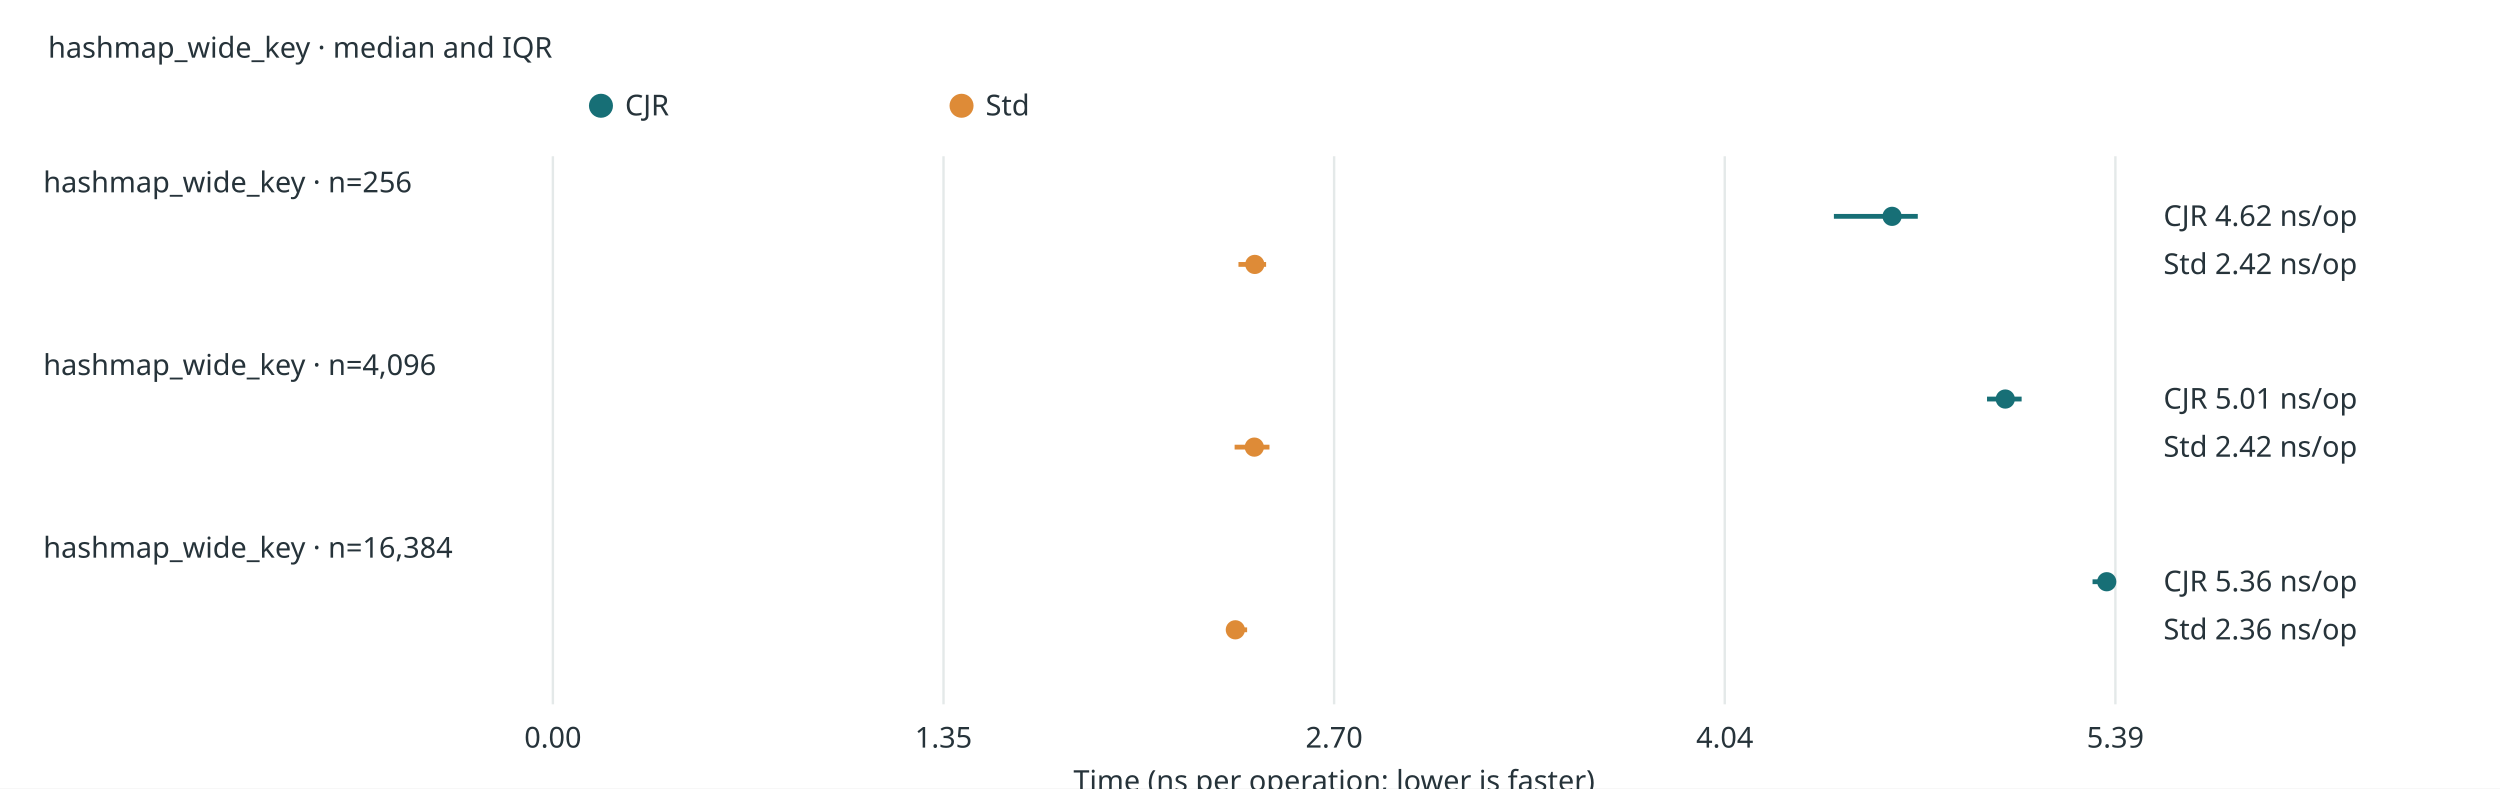
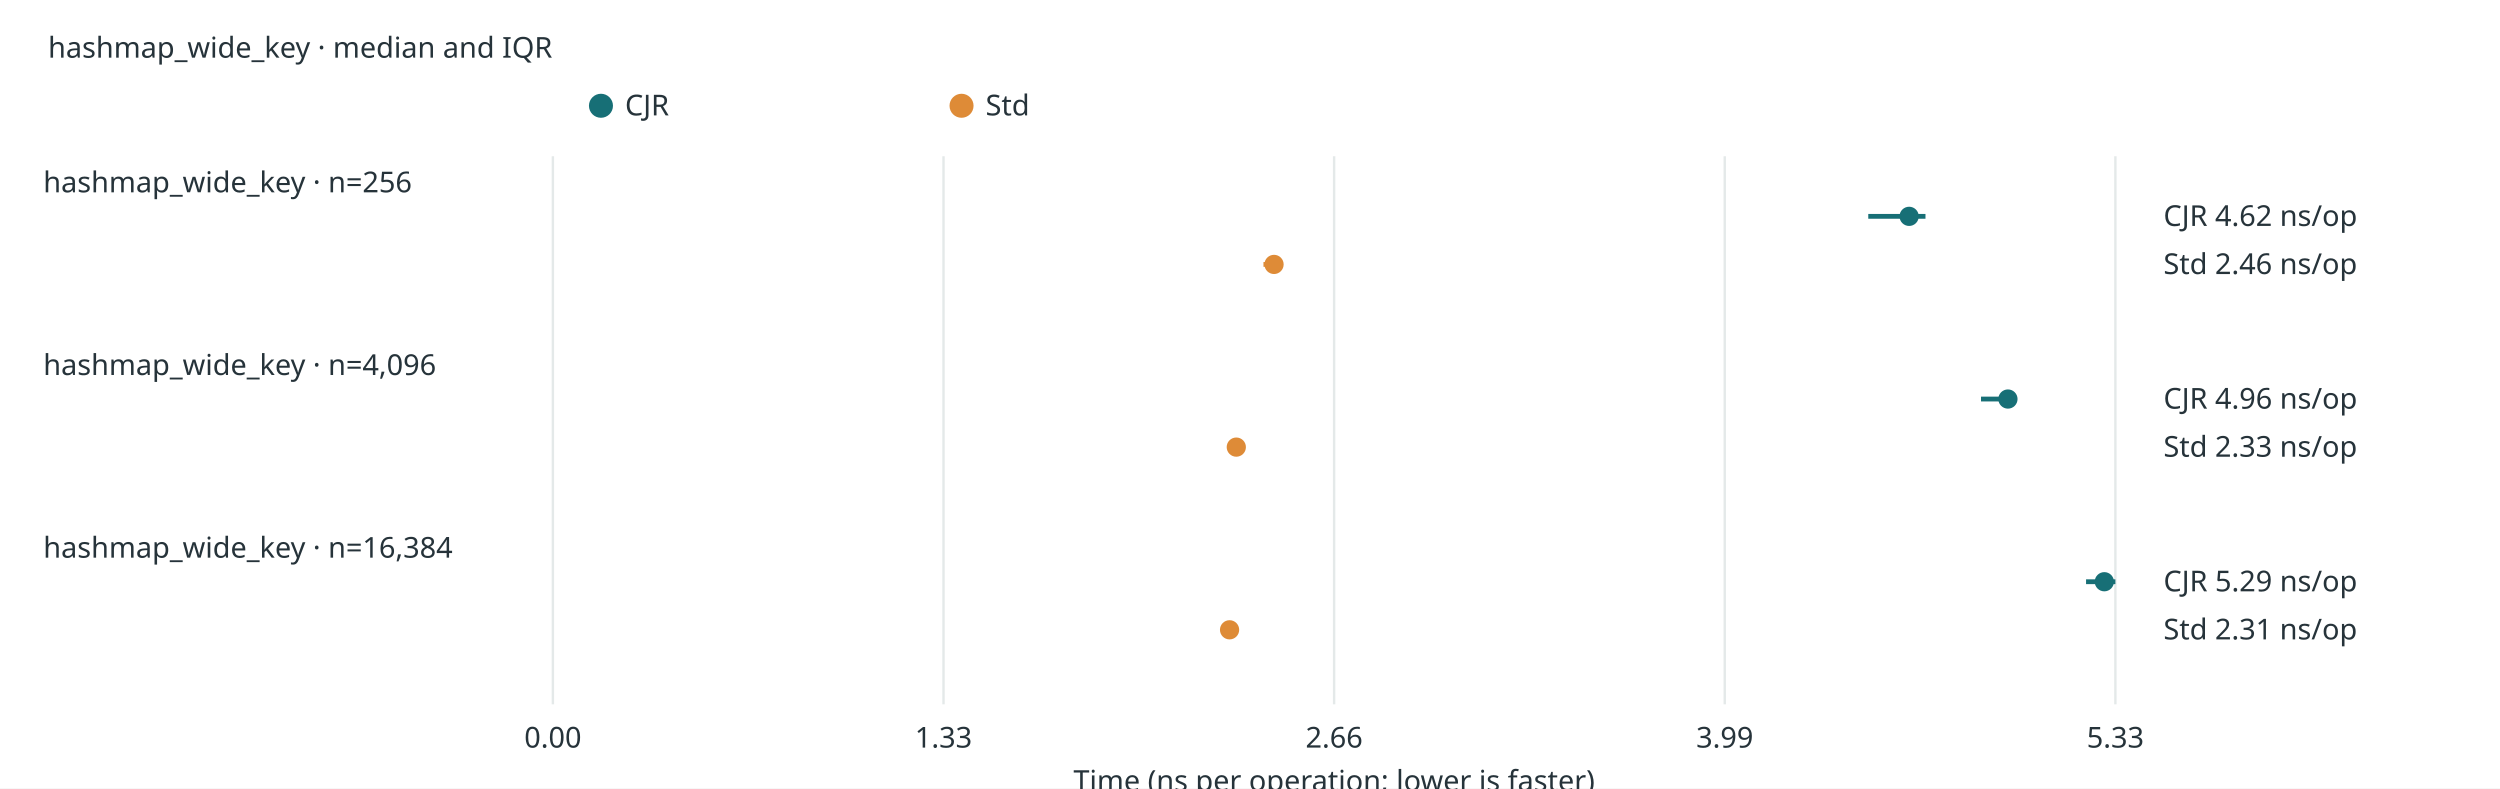
<svg xmlns="http://www.w3.org/2000/svg" viewBox="0 0 1040 328" role="img">
  <style>text{font:12px system-ui;fill:#26333a}.axis{stroke:#9aa7aa}.grid{stroke:#e4e9e9}</style>
  <rect width="100%" height="100%" fill="white" />
  <text x="20" y="24" font-size="17">hashmap_wide_key · median and IQR</text>
  <circle cx="250" cy="44" r="5" fill="#176f76" />
  <text x="260" y="48">CJR</text>
  <circle cx="400" cy="44" r="5" fill="#de8b37" />
  <text x="410" y="48">Std</text>
  <path d="M 230.0 65 V 293" class="grid" />
  <text x="230.0" y="311" text-anchor="middle">0.00</text>
  <path d="M 392.5 65 V 293" class="grid" />
-   <text x="392.5" y="311" text-anchor="middle">1.35</text>
+   <text x="392.5" y="311" text-anchor="middle">1.33</text>
  <path d="M 555.0 65 V 293" class="grid" />
-   <text x="555.0" y="311" text-anchor="middle">2.70</text>
+   <text x="555.0" y="311" text-anchor="middle">2.66</text>
  <path d="M 717.5 65 V 293" class="grid" />
-   <text x="717.5" y="311" text-anchor="middle">4.04</text>
+   <text x="717.5" y="311" text-anchor="middle">3.99</text>
  <path d="M 880.0 65 V 293" class="grid" />
-   <text x="880.0" y="311" text-anchor="middle">5.39</text>
+   <text x="880.0" y="311" text-anchor="middle">5.33</text>
  <text x="555" y="329" text-anchor="middle">Time (ns per operation; lower is faster)</text>
  <text x="18" y="80">hashmap_wide_key · n=256</text>
  <g>
-     <path d="M 762.9 90 H 797.8" stroke="#176f76" stroke-width="2" />
-     <circle cx="787.1" cy="90" r="4" fill="#176f76" />
+     <path d="M 777.2 90 H 801.0" stroke="#176f76" stroke-width="2" />
+     <circle cx="794.2" cy="90" r="4" fill="#176f76" />
    <text x="900" y="94">CJR 4.62 ns/op</text>
  </g>
  <g>
-     <path d="M 515.2 110 H 526.7" stroke="#de8b37" stroke-width="2" />
-     <circle cx="522.0" cy="110" r="4" fill="#de8b37" />
-     <text x="900" y="114">Std 2.42 ns/op</text>
+     <path d="M 525.6 110 H 532.0" stroke="#de8b37" stroke-width="2" />
+     <circle cx="530.0" cy="110" r="4" fill="#de8b37" />
+     <text x="900" y="114">Std 2.46 ns/op</text>
  </g>
  <text x="18" y="156">hashmap_wide_key · n=4,096</text>
  <g>
-     <path d="M 826.6 166 H 841.0" stroke="#176f76" stroke-width="2" />
-     <circle cx="834.2" cy="166" r="4" fill="#176f76" />
-     <text x="900" y="170">CJR 5.01 ns/op</text>
+     <path d="M 824.1 166 H 838.4" stroke="#176f76" stroke-width="2" />
+     <circle cx="835.3" cy="166" r="4" fill="#176f76" />
+     <text x="900" y="170">CJR 4.96 ns/op</text>
  </g>
  <g>
-     <path d="M 513.6 186 H 528.1" stroke="#de8b37" stroke-width="2" />
-     <circle cx="521.8" cy="186" r="4" fill="#de8b37" />
-     <text x="900" y="190">Std 2.42 ns/op</text>
+     <path d="M 513.1 186 H 515.7" stroke="#de8b37" stroke-width="2" />
+     <circle cx="514.3" cy="186" r="4" fill="#de8b37" />
+     <text x="900" y="190">Std 2.33 ns/op</text>
  </g>
  <text x="18" y="232">hashmap_wide_key · n=16,384</text>
  <g>
-     <path d="M 870.5 242 H 880.0" stroke="#176f76" stroke-width="2" />
-     <circle cx="876.4" cy="242" r="4" fill="#176f76" />
-     <text x="900" y="246">CJR 5.36 ns/op</text>
+     <path d="M 867.8 242 H 880.0" stroke="#176f76" stroke-width="2" />
+     <circle cx="875.4" cy="242" r="4" fill="#176f76" />
+     <text x="900" y="246">CJR 5.29 ns/op</text>
  </g>
  <g>
-     <path d="M 512.0 262 H 518.8" stroke="#de8b37" stroke-width="2" />
-     <circle cx="513.9" cy="262" r="4" fill="#de8b37" />
-     <text x="900" y="266">Std 2.36 ns/op</text>
+     <path d="M 510.0 262 H 514.1" stroke="#de8b37" stroke-width="2" />
+     <circle cx="511.5" cy="262" r="4" fill="#de8b37" />
+     <text x="900" y="266">Std 2.31 ns/op</text>
  </g>
</svg>
